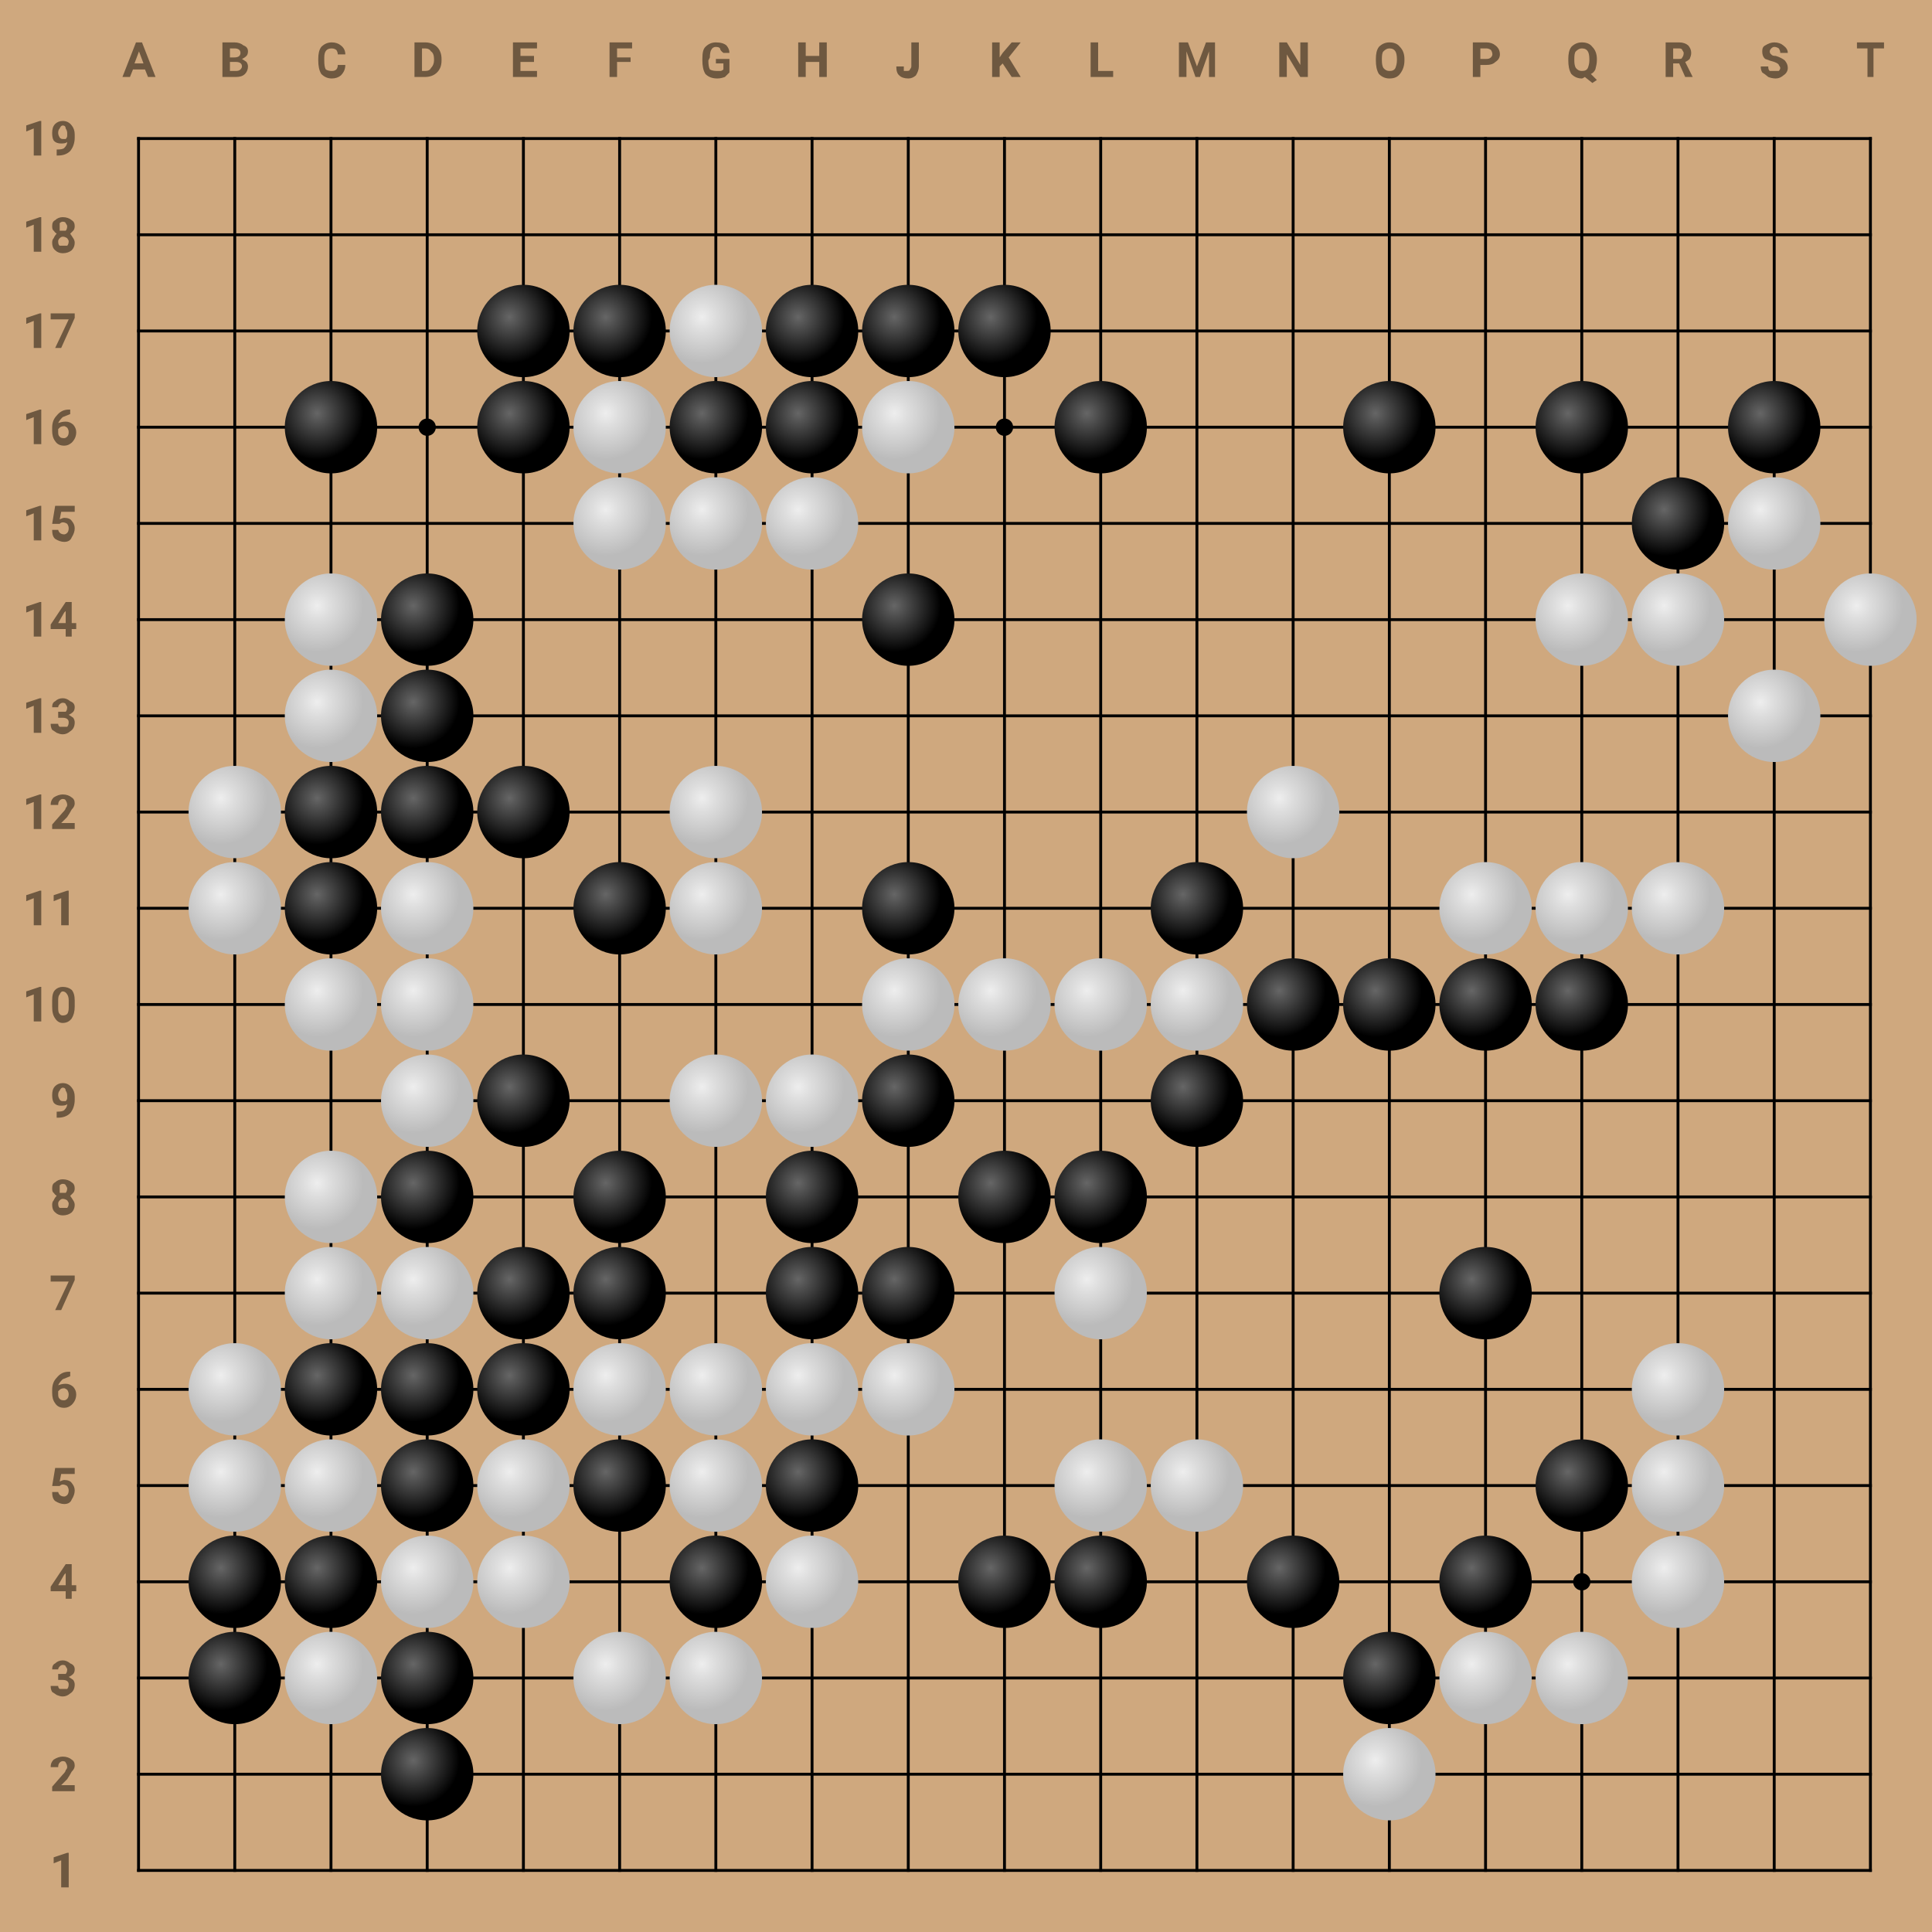
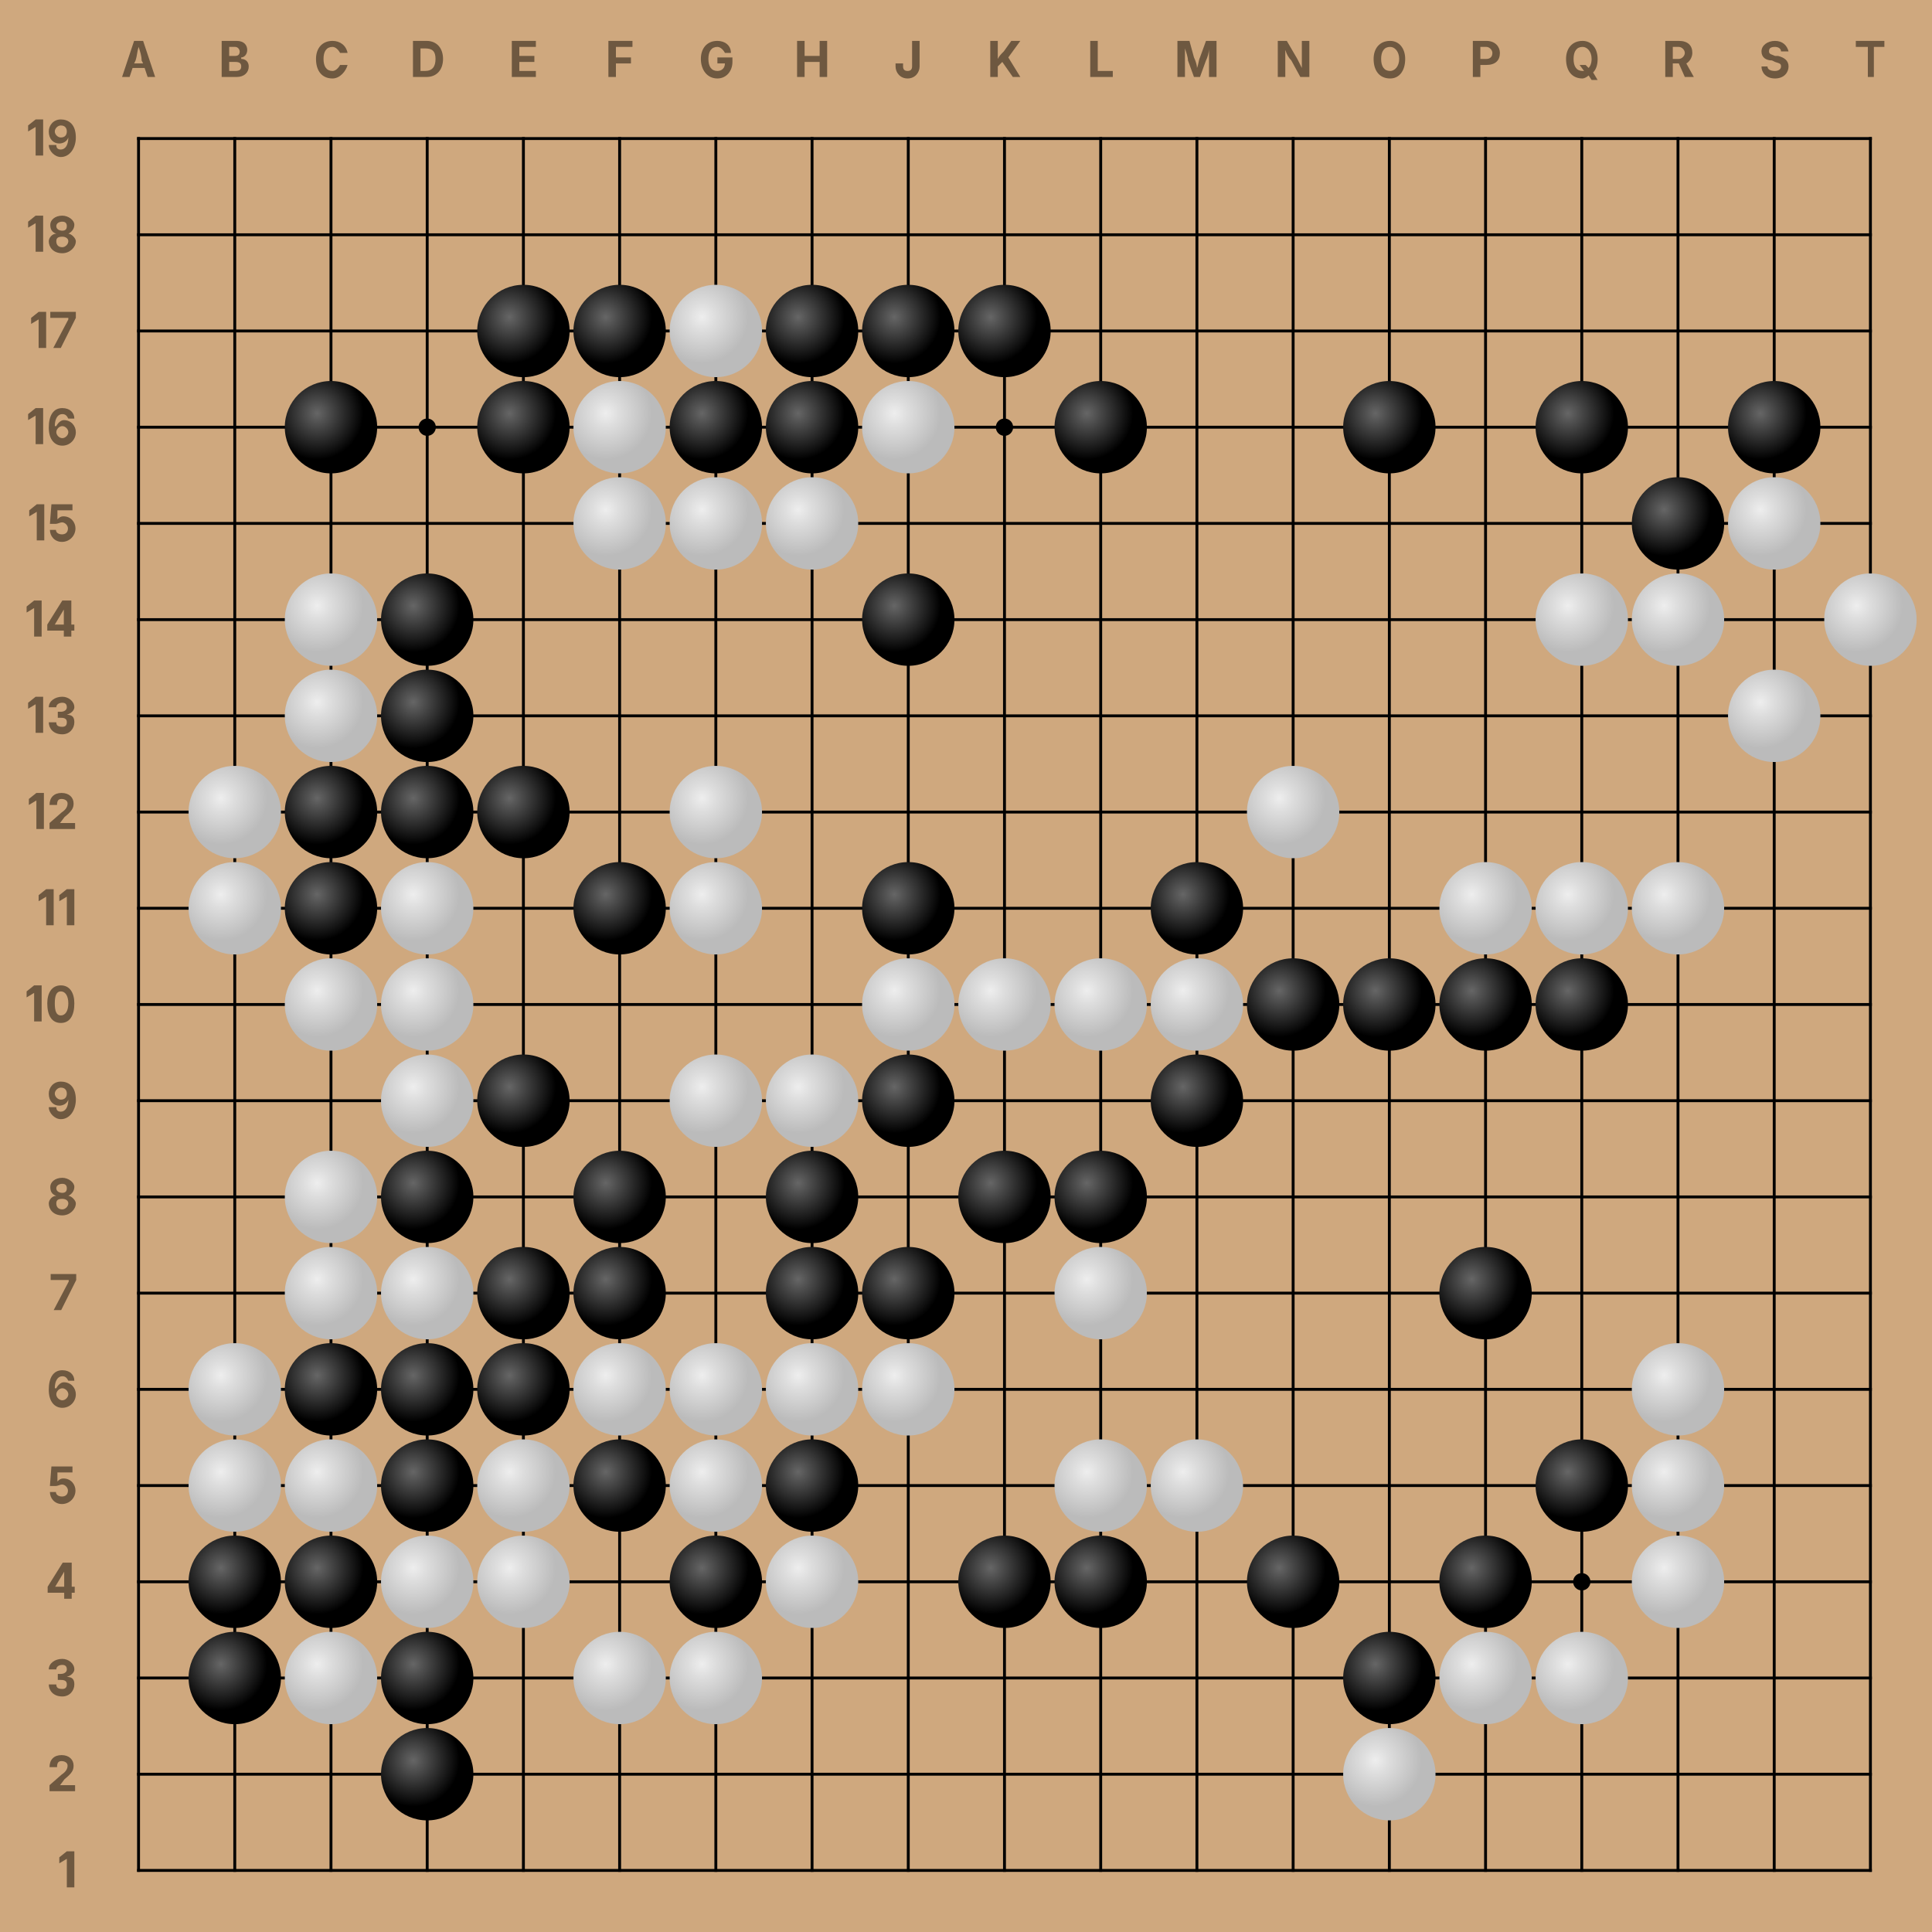
- <svg xmlns="http://www.w3.org/2000/svg" font-family="Roboto" font-size="0.5" font-weight="700" viewBox="0 0 800 800" width="800">
+ <svg xmlns="http://www.w3.org/2000/svg" font-family="Inter" font-size="0.5" font-weight="700" viewBox="0 0 800 800" width="800">
  <defs>
    <clipPath id="board-clip">
      <rect height="19" width="19" x="-0.5" y="-0.5" />
    </clipPath>
    <marker id="linehead" markerHeight="4" markerWidth="4" refX="2" refY="2">
      <circle cx="2" cy="2" r="2" />
    </marker>
    <marker id="arrowhead" markerHeight="5" markerWidth="7" orient="auto" refX="7" refY="2.5">
      <polygon points="0 0, 7 2.5, 0 5" />
    </marker>
    <radialGradient cx="35%" cy="35%" id="black-stone-fill">
      <stop offset="0%" stop-color="#666" />
      <stop offset="100%" stop-color="black" />
    </radialGradient>
    <radialGradient cx="35%" cy="35%" id="white-stone-fill">
      <stop offset="0%" stop-color="#eee" />
      <stop offset="30%" stop-color="#ddd" />
      <stop offset="100%" stop-color="#bbb" />
    </radialGradient>
  </defs>
  <rect fill="#cfa87e" height="100%" width="100%" x="0" y="0" />
  <g id="diagram" transform="scale(39.8406, 39.8406)">
    <g id="board-view" transform="translate(1.44, 1.44)">
      <g clip-path="url(#board-clip)" id="goban">
        <g id="lines" stroke="black" stroke-linecap="square" stroke-width="0.03">
          <line x1="0" x2="0" y1="0" y2="18" />
          <line x1="1" x2="1" y1="0" y2="18" />
          <line x1="2" x2="2" y1="0" y2="18" />
          <line x1="3" x2="3" y1="0" y2="18" />
          <line x1="4" x2="4" y1="0" y2="18" />
          <line x1="5" x2="5" y1="0" y2="18" />
          <line x1="6" x2="6" y1="0" y2="18" />
          <line x1="7" x2="7" y1="0" y2="18" />
          <line x1="8" x2="8" y1="0" y2="18" />
          <line x1="9" x2="9" y1="0" y2="18" />
          <line x1="10" x2="10" y1="0" y2="18" />
          <line x1="11" x2="11" y1="0" y2="18" />
          <line x1="12" x2="12" y1="0" y2="18" />
          <line x1="13" x2="13" y1="0" y2="18" />
          <line x1="14" x2="14" y1="0" y2="18" />
          <line x1="15" x2="15" y1="0" y2="18" />
          <line x1="16" x2="16" y1="0" y2="18" />
          <line x1="17" x2="17" y1="0" y2="18" />
          <line x1="18" x2="18" y1="0" y2="18" />
          <line x1="0" x2="18" y1="0" y2="0" />
          <line x1="0" x2="18" y1="1" y2="1" />
          <line x1="0" x2="18" y1="2" y2="2" />
          <line x1="0" x2="18" y1="3" y2="3" />
          <line x1="0" x2="18" y1="4" y2="4" />
          <line x1="0" x2="18" y1="5" y2="5" />
          <line x1="0" x2="18" y1="6" y2="6" />
          <line x1="0" x2="18" y1="7" y2="7" />
          <line x1="0" x2="18" y1="8" y2="8" />
          <line x1="0" x2="18" y1="9" y2="9" />
          <line x1="0" x2="18" y1="10" y2="10" />
          <line x1="0" x2="18" y1="11" y2="11" />
          <line x1="0" x2="18" y1="12" y2="12" />
          <line x1="0" x2="18" y1="13" y2="13" />
          <line x1="0" x2="18" y1="14" y2="14" />
          <line x1="0" x2="18" y1="15" y2="15" />
          <line x1="0" x2="18" y1="16" y2="16" />
          <line x1="0" x2="18" y1="17" y2="17" />
          <line x1="0" x2="18" y1="18" y2="18" />
          <g fill="black" id="hoshi" stroke="none">
            <circle cx="3" cy="3" r="0.09" />
            <circle cx="3" cy="9" r="0.09" />
            <circle cx="3" cy="15" r="0.09" />
            <circle cx="9" cy="3" r="0.09" />
            <circle cx="9" cy="9" r="0.09" />
            <circle cx="9" cy="15" r="0.09" />
            <circle cx="15" cy="3" r="0.09" />
            <circle cx="15" cy="9" r="0.09" />
            <circle cx="15" cy="15" r="0.09" />
          </g>
        </g>
        <g id="stones" stroke="none">
          <circle cx="4" cy="2" fill="url(#black-stone-fill)" r="0.48" />
          <circle cx="5" cy="2" fill="url(#black-stone-fill)" r="0.48" />
          <circle cx="6" cy="2" fill="url(#white-stone-fill)" r="0.48" />
          <circle cx="7" cy="2" fill="url(#black-stone-fill)" r="0.48" />
          <circle cx="8" cy="2" fill="url(#black-stone-fill)" r="0.48" />
          <circle cx="9" cy="2" fill="url(#black-stone-fill)" r="0.48" />
          <circle cx="2" cy="3" fill="url(#black-stone-fill)" r="0.48" />
          <circle cx="4" cy="3" fill="url(#black-stone-fill)" r="0.48" />
          <circle cx="5" cy="3" fill="url(#white-stone-fill)" r="0.48" />
          <circle cx="6" cy="3" fill="url(#black-stone-fill)" r="0.48" />
          <circle cx="7" cy="3" fill="url(#black-stone-fill)" r="0.48" />
          <circle cx="8" cy="3" fill="url(#white-stone-fill)" r="0.48" />
          <circle cx="10" cy="3" fill="url(#black-stone-fill)" r="0.48" />
          <circle cx="13" cy="3" fill="url(#black-stone-fill)" r="0.48" />
          <circle cx="15" cy="3" fill="url(#black-stone-fill)" r="0.48" />
          <circle cx="17" cy="3" fill="url(#black-stone-fill)" r="0.48" />
          <circle cx="5" cy="4" fill="url(#white-stone-fill)" r="0.48" />
          <circle cx="6" cy="4" fill="url(#white-stone-fill)" r="0.48" />
          <circle cx="7" cy="4" fill="url(#white-stone-fill)" r="0.48" />
          <circle cx="16" cy="4" fill="url(#black-stone-fill)" r="0.48" />
          <circle cx="17" cy="4" fill="url(#white-stone-fill)" r="0.48" />
          <circle cx="2" cy="5" fill="url(#white-stone-fill)" r="0.48" />
          <circle cx="3" cy="5" fill="url(#black-stone-fill)" r="0.48" />
          <circle cx="8" cy="5" fill="url(#black-stone-fill)" r="0.48" />
          <circle cx="15" cy="5" fill="url(#white-stone-fill)" r="0.48" />
          <circle cx="16" cy="5" fill="url(#white-stone-fill)" r="0.48" />
          <circle cx="18" cy="5" fill="url(#white-stone-fill)" r="0.48" />
          <circle cx="2" cy="6" fill="url(#white-stone-fill)" r="0.48" />
          <circle cx="3" cy="6" fill="url(#black-stone-fill)" r="0.48" />
          <circle cx="17" cy="6" fill="url(#white-stone-fill)" r="0.48" />
          <circle cx="1" cy="7" fill="url(#white-stone-fill)" r="0.48" />
          <circle cx="2" cy="7" fill="url(#black-stone-fill)" r="0.48" />
          <circle cx="3" cy="7" fill="url(#black-stone-fill)" r="0.48" />
          <circle cx="4" cy="7" fill="url(#black-stone-fill)" r="0.48" />
          <circle cx="6" cy="7" fill="url(#white-stone-fill)" r="0.48" />
          <circle cx="12" cy="7" fill="url(#white-stone-fill)" r="0.48" />
          <circle cx="1" cy="8" fill="url(#white-stone-fill)" r="0.48" />
          <circle cx="2" cy="8" fill="url(#black-stone-fill)" r="0.48" />
          <circle cx="3" cy="8" fill="url(#white-stone-fill)" r="0.48" />
          <circle cx="5" cy="8" fill="url(#black-stone-fill)" r="0.48" />
          <circle cx="6" cy="8" fill="url(#white-stone-fill)" r="0.48" />
          <circle cx="8" cy="8" fill="url(#black-stone-fill)" r="0.48" />
          <circle cx="11" cy="8" fill="url(#black-stone-fill)" r="0.48" />
          <circle cx="14" cy="8" fill="url(#white-stone-fill)" r="0.48" />
          <circle cx="15" cy="8" fill="url(#white-stone-fill)" r="0.48" />
          <circle cx="16" cy="8" fill="url(#white-stone-fill)" r="0.48" />
          <circle cx="2" cy="9" fill="url(#white-stone-fill)" r="0.48" />
          <circle cx="3" cy="9" fill="url(#white-stone-fill)" r="0.48" />
          <circle cx="8" cy="9" fill="url(#white-stone-fill)" r="0.48" />
          <circle cx="9" cy="9" fill="url(#white-stone-fill)" r="0.48" />
          <circle cx="10" cy="9" fill="url(#white-stone-fill)" r="0.48" />
          <circle cx="11" cy="9" fill="url(#white-stone-fill)" r="0.48" />
          <circle cx="12" cy="9" fill="url(#black-stone-fill)" r="0.48" />
          <circle cx="13" cy="9" fill="url(#black-stone-fill)" r="0.48" />
          <circle cx="14" cy="9" fill="url(#black-stone-fill)" r="0.48" />
          <circle cx="15" cy="9" fill="url(#black-stone-fill)" r="0.48" />
          <circle cx="3" cy="10" fill="url(#white-stone-fill)" r="0.48" />
          <circle cx="4" cy="10" fill="url(#black-stone-fill)" r="0.48" />
          <circle cx="6" cy="10" fill="url(#white-stone-fill)" r="0.48" />
          <circle cx="7" cy="10" fill="url(#white-stone-fill)" r="0.48" />
          <circle cx="8" cy="10" fill="url(#black-stone-fill)" r="0.48" />
          <circle cx="11" cy="10" fill="url(#black-stone-fill)" r="0.48" />
          <circle cx="2" cy="11" fill="url(#white-stone-fill)" r="0.48" />
          <circle cx="3" cy="11" fill="url(#black-stone-fill)" r="0.48" />
          <circle cx="5" cy="11" fill="url(#black-stone-fill)" r="0.48" />
          <circle cx="7" cy="11" fill="url(#black-stone-fill)" r="0.48" />
          <circle cx="9" cy="11" fill="url(#black-stone-fill)" r="0.48" />
          <circle cx="10" cy="11" fill="url(#black-stone-fill)" r="0.48" />
          <circle cx="2" cy="12" fill="url(#white-stone-fill)" r="0.48" />
          <circle cx="3" cy="12" fill="url(#white-stone-fill)" r="0.48" />
          <circle cx="4" cy="12" fill="url(#black-stone-fill)" r="0.48" />
          <circle cx="5" cy="12" fill="url(#black-stone-fill)" r="0.48" />
          <circle cx="7" cy="12" fill="url(#black-stone-fill)" r="0.48" />
          <circle cx="8" cy="12" fill="url(#black-stone-fill)" r="0.48" />
          <circle cx="10" cy="12" fill="url(#white-stone-fill)" r="0.48" />
          <circle cx="14" cy="12" fill="url(#black-stone-fill)" r="0.48" />
          <circle cx="1" cy="13" fill="url(#white-stone-fill)" r="0.48" />
          <circle cx="2" cy="13" fill="url(#black-stone-fill)" r="0.48" />
          <circle cx="3" cy="13" fill="url(#black-stone-fill)" r="0.48" />
          <circle cx="4" cy="13" fill="url(#black-stone-fill)" r="0.48" />
          <circle cx="5" cy="13" fill="url(#white-stone-fill)" r="0.48" />
          <circle cx="6" cy="13" fill="url(#white-stone-fill)" r="0.48" />
          <circle cx="7" cy="13" fill="url(#white-stone-fill)" r="0.48" />
          <circle cx="8" cy="13" fill="url(#white-stone-fill)" r="0.48" />
          <circle cx="16" cy="13" fill="url(#white-stone-fill)" r="0.48" />
          <circle cx="1" cy="14" fill="url(#white-stone-fill)" r="0.48" />
          <circle cx="2" cy="14" fill="url(#white-stone-fill)" r="0.48" />
          <circle cx="3" cy="14" fill="url(#black-stone-fill)" r="0.48" />
          <circle cx="4" cy="14" fill="url(#white-stone-fill)" r="0.48" />
          <circle cx="5" cy="14" fill="url(#black-stone-fill)" r="0.48" />
          <circle cx="6" cy="14" fill="url(#white-stone-fill)" r="0.48" />
          <circle cx="7" cy="14" fill="url(#black-stone-fill)" r="0.48" />
          <circle cx="10" cy="14" fill="url(#white-stone-fill)" r="0.48" />
          <circle cx="11" cy="14" fill="url(#white-stone-fill)" r="0.48" />
          <circle cx="15" cy="14" fill="url(#black-stone-fill)" r="0.48" />
          <circle cx="16" cy="14" fill="url(#white-stone-fill)" r="0.48" />
          <circle cx="1" cy="15" fill="url(#black-stone-fill)" r="0.48" />
          <circle cx="2" cy="15" fill="url(#black-stone-fill)" r="0.48" />
          <circle cx="3" cy="15" fill="url(#white-stone-fill)" r="0.48" />
          <circle cx="4" cy="15" fill="url(#white-stone-fill)" r="0.48" />
          <circle cx="6" cy="15" fill="url(#black-stone-fill)" r="0.48" />
          <circle cx="7" cy="15" fill="url(#white-stone-fill)" r="0.48" />
          <circle cx="9" cy="15" fill="url(#black-stone-fill)" r="0.48" />
          <circle cx="10" cy="15" fill="url(#black-stone-fill)" r="0.48" />
          <circle cx="12" cy="15" fill="url(#black-stone-fill)" r="0.48" />
          <circle cx="14" cy="15" fill="url(#black-stone-fill)" r="0.48" />
          <circle cx="16" cy="15" fill="url(#white-stone-fill)" r="0.48" />
          <circle cx="1" cy="16" fill="url(#black-stone-fill)" r="0.48" />
          <circle cx="2" cy="16" fill="url(#white-stone-fill)" r="0.48" />
          <circle cx="3" cy="16" fill="url(#black-stone-fill)" r="0.48" />
          <circle cx="5" cy="16" fill="url(#white-stone-fill)" r="0.48" />
          <circle cx="6" cy="16" fill="url(#white-stone-fill)" r="0.48" />
          <circle cx="13" cy="16" fill="url(#black-stone-fill)" r="0.48" />
          <circle cx="14" cy="16" fill="url(#white-stone-fill)" r="0.48" />
          <circle cx="15" cy="16" fill="url(#white-stone-fill)" r="0.48" />
          <circle cx="3" cy="17" fill="url(#black-stone-fill)" r="0.48" />
          <circle cx="13" cy="17" fill="url(#white-stone-fill)" r="0.48" />
        </g>
        <g id="markup-marks" />
        <g id="markup-triangles" />
        <g id="markup-circles" />
        <g id="markup-squares" />
        <g id="markup-selected" />
        <g id="markup-dimmed" />
        <g id="markup-labels" />
        <g id="markup-lines" marker-end="url(#linehead)" marker-start="url(#linehead)" stroke="black" stroke-width="0.03" />
        <g id="markup-arrows" marker-end="url(#arrowhead)" stroke="black" stroke-width="0.03" />
      </g>
    </g>
    <g fill="#6e5840" id="board-labels" transform="translate(0.8, 0.8)">
      <g text-anchor="middle">
        <text x="0.64" y="0">A</text>
        <text x="1.64" y="0">B</text>
        <text x="2.64" y="0">C</text>
        <text x="3.64" y="0">D</text>
        <text x="4.64" y="0">E</text>
        <text x="5.64" y="0">F</text>
        <text x="6.64" y="0">G</text>
        <text x="7.64" y="0">H</text>
        <text x="8.64" y="0">J</text>
        <text x="9.64" y="0">K</text>
        <text x="10.64" y="0">L</text>
        <text x="11.64" y="0">M</text>
        <text x="12.64" y="0">N</text>
        <text x="13.64" y="0">O</text>
        <text x="14.64" y="0">P</text>
        <text x="15.64" y="0">Q</text>
        <text x="16.64" y="0">R</text>
        <text x="17.64" y="0">S</text>
        <text x="18.64" y="0">T</text>
      </g>
      <g text-anchor="end">
        <text dy="0.35em" x="0" y="18.64">1</text>
        <text dy="0.35em" x="0" y="17.64">2</text>
        <text dy="0.35em" x="0" y="16.64">3</text>
        <text dy="0.35em" x="0" y="15.64">4</text>
        <text dy="0.35em" x="0" y="14.64">5</text>
        <text dy="0.35em" x="0" y="13.64">6</text>
        <text dy="0.35em" x="0" y="12.64">7</text>
        <text dy="0.35em" x="0" y="11.64">8</text>
        <text dy="0.35em" x="0" y="10.64">9</text>
        <text dy="0.35em" x="0" y="9.64">10</text>
        <text dy="0.35em" x="0" y="8.64">11</text>
        <text dy="0.35em" x="0" y="7.64">12</text>
        <text dy="0.35em" x="0" y="6.64">13</text>
        <text dy="0.35em" x="0" y="5.64">14</text>
        <text dy="0.35em" x="0" y="4.64">15</text>
        <text dy="0.35em" x="0" y="3.64">16</text>
        <text dy="0.35em" x="0" y="2.64">17</text>
        <text dy="0.35em" x="0" y="1.64">18</text>
        <text dy="0.35em" x="0" y="0.64">19</text>
      </g>
    </g>
  </g>
</svg>
